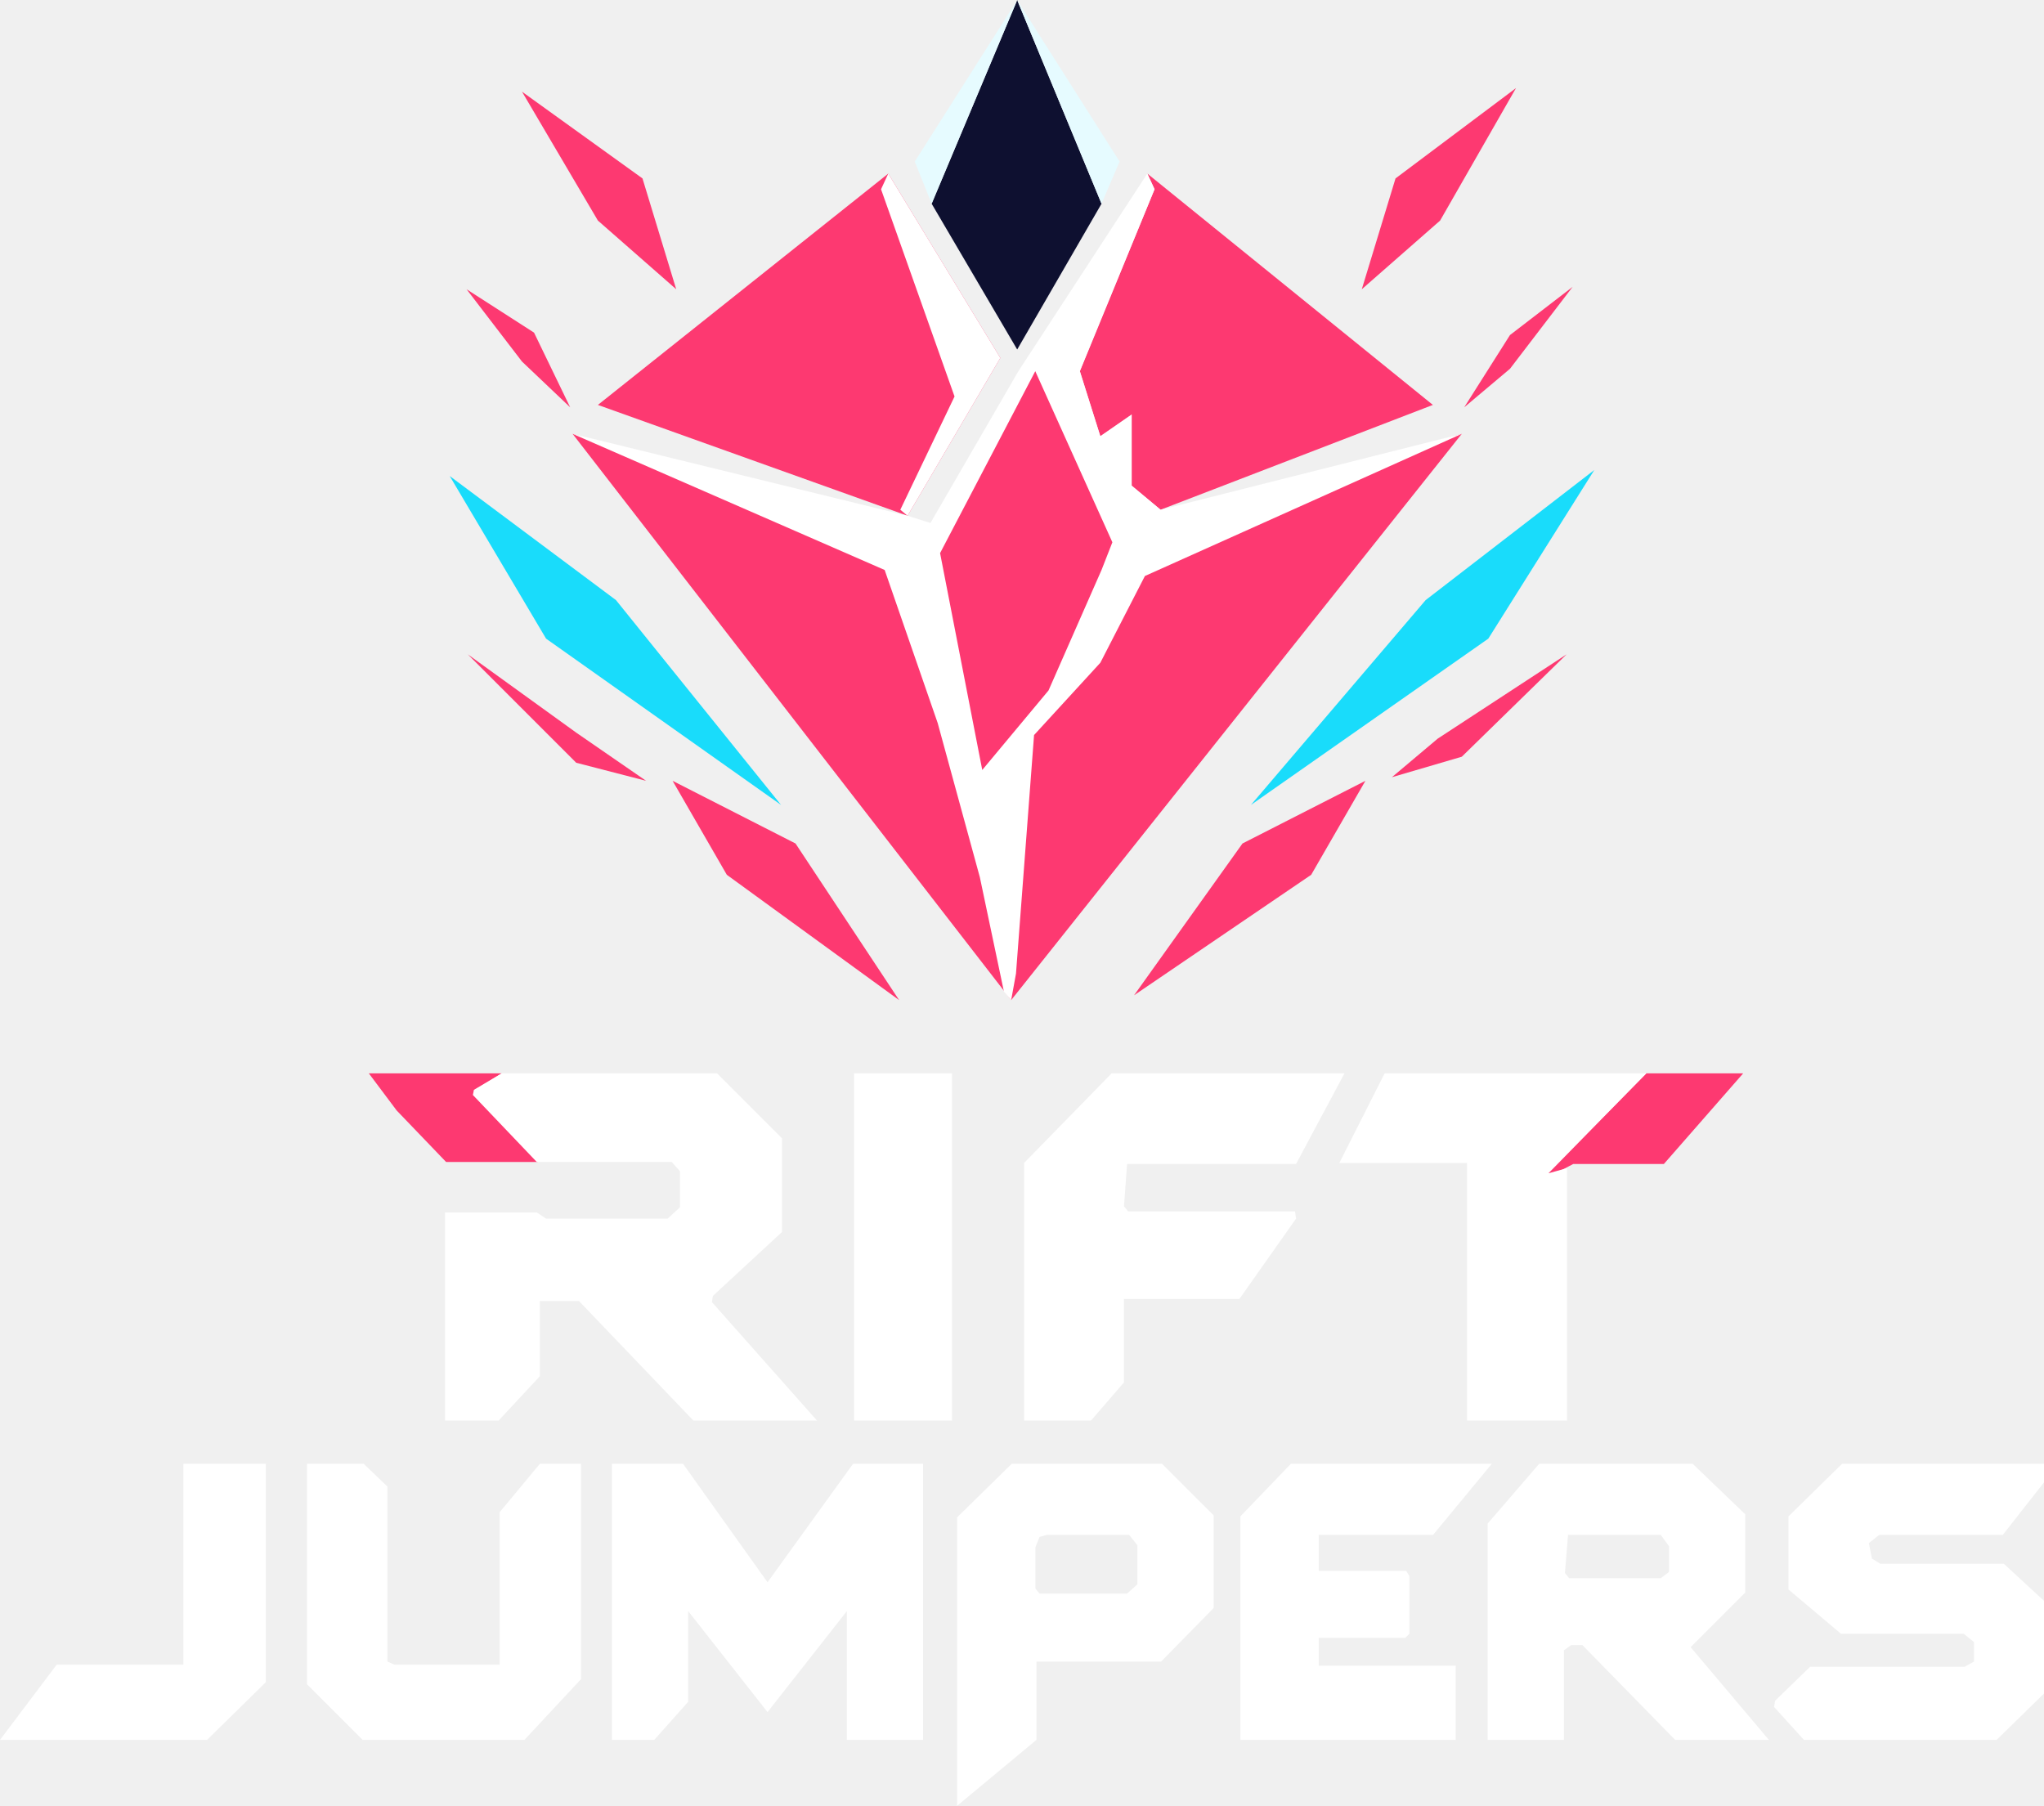
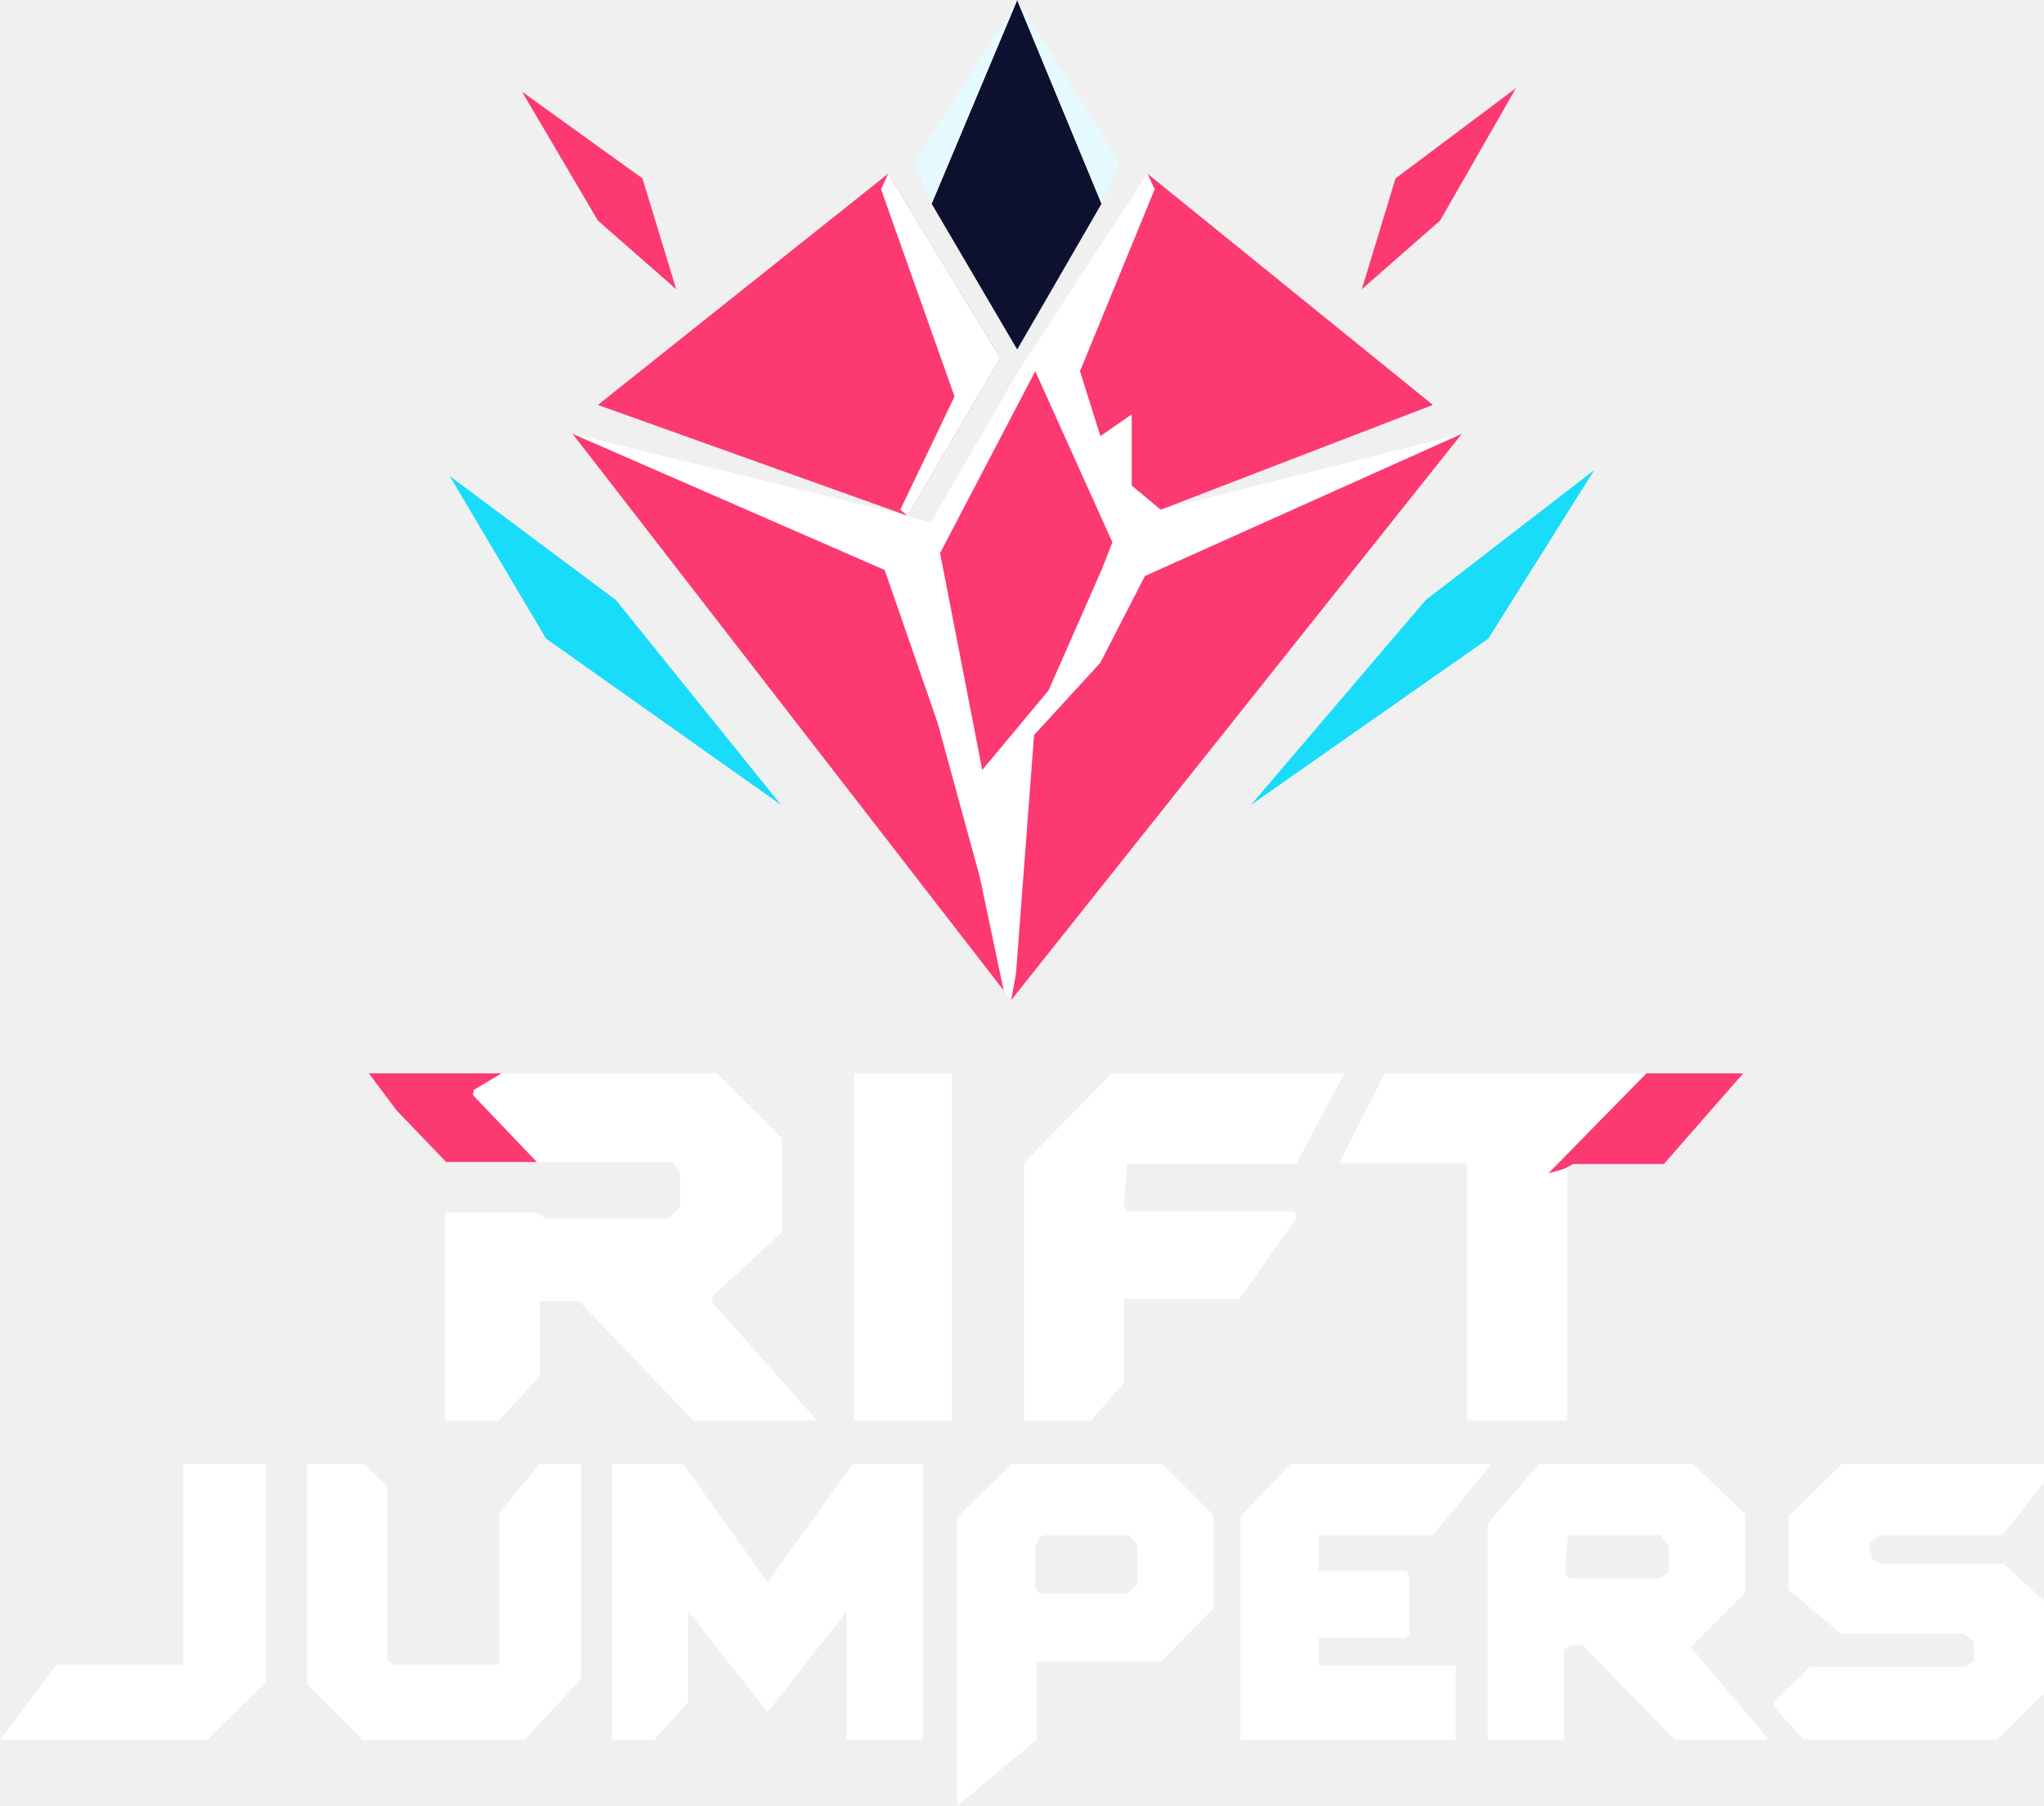
<svg xmlns="http://www.w3.org/2000/svg" viewBox="0 0 1984.0 1752.8" width="1984" height="1753">
  <g transform="translate(436.5 0) scale(1.1695)">
    <path fill="#0E1030" d="M471,0 L400,169 L471,290 L541,169 Z" />
    <path fill="#E6FBFF" d="M471,0 L386,134 L400,169 Z" />
    <path fill="#E6FBFF" d="M471,0 L556,134 L541,169 Z" />
    <path fill="#FD3971" d="M60,76 L160,148 L188,240 L123,183 Z" />
-     <path fill="#FD3971" d="M14,240 L70,276 L100,338 L60,300 Z" />
-     <path fill="#FD3971" d="M15,543 L105,608 L163,648 L105,633 Z" />
-     <path fill="#FD3971" d="M185,648 L287,700 L373,830 L230,726 Z" />
    <path fill="#FD3971" d="M885,73 L785,148 L757,240 L822,183 Z" />
-     <path fill="#FD3971" d="M932,238 L880,278 L842,338 L880,306 Z" />
-     <path fill="#FD3971" d="M927,543 L820,613 L782,645 L840,628 Z" />
-     <path fill="#FD3971" d="M760,648 L658,700 L568,826 L715,726 Z" />
    <path fill="#19DCFB" d="M0,395 L138,498 L275,668 L80,530 Z" />
    <path fill="#19DCFB" d="M950,390 L810,498 L665,668 L862,530 Z" />
    <path fill="#FD3971" d="M364,144 L123,336 L380,428 L457,297 Z" />
    <path fill="#FD3971" d="M579,144 L816,336 L590,423 L566,403 L566,344 L540,362 L523,308 L585,157 Z" />
    <path fill="#FD3971" d="M102,360 L466,468 L840,360 L466,830 Z" />
    <path fill="#FFFFFF" d="M364,144 L457,297 L380,428 L374,423 L419,329 L358,157 Z" />
    <path fill="#FFFFFF" d="M579,144 L585,157 L523,308 L540,362 L566,344 L566,403 L590,423 L840,360 L577,478 L540,550 L485,610 L470,808 L466,830 L460,823 L440,728 L405,600 L361,473 L102,360 L380,428 L399,434 L472,308 Z" />
    <path fill="#FD3971" d="M486,308 L550,450 L541,473 L497,573 L442,639 L407,459 Z" />
  </g>
  <g transform="translate(0 1041.8)">
    <path fill="#FD3971" d="M1598,0 L1692,0 L1615,88 L1527,88 L1506,99 L1502,97 Z M358,0 L487,0 L461,16 L460,21 L522,86 L433,86 L385,36 Z" />
    <path fill="#FFFFFF" fill-rule="evenodd" d="M487,0 L696,0 L759,63 L759,154 L692,216 L691,222 L793,337 L673,337 L562,221 L524,221 L524,294 L484,337 L432,337 L432,135 L521,135 L530,141 L648,141 L660,130 L660,95 L652,86 L521,86 L459,21 L460,16 Z M663,379 L745,494 L828,379 L896,379 L896,647 L822,647 L822,522 L745,620 L668,522 L668,610 L635,647 L594,647 L594,379 Z M1079,0 L1305,0 L1258,88 L1094,88 L1091,129 L1095,134 L1257,134 L1258,141 L1203,219 L1091,219 L1091,300 L1059,337 L994,337 L994,87 Z M1494,379 L1643,379 L1694,428 L1694,504 L1641,557 L1717,647 L1626,647 L1536,555 L1525,555 L1518,560 L1518,647 L1444,647 L1444,437 Z M1522,448 L1519,485 L1523,490 L1612,490 L1620,484 L1620,459 L1612,448 Z M1788,379 L1984,379 L1984,397 L1944,448 L1824,448 L1814,456 L1817,471 L1825,476 L1945,476 L1984,512 L1984,602 L1938,647 L1751,647 L1722,615 L1723,609 L1757,576 L1907,576 L1916,571 L1916,552 L1906,544 L1787,544 L1736,501 L1736,430 Z M982,379 L1128,379 L1178,429 L1178,519 L1127,571 L1006,571 L1006,647 L929,711 L929,431 Z M1016,448 L1009,450 L1005,460 L1005,500 L1009,505 L1094,505 L1104,496 L1104,458 L1096,448 Z M298,379 L353,379 L376,401 L376,571 L383,574 L485,574 L485,426 L524,379 L564,379 L564,588 L509,647 L352,647 L298,593 Z M1344,0 L1598,0 L1503,97 L1521,92 L1521,337 L1424,337 L1424,87 L1300,87 Z M1253,379 L1448,379 L1391,448 L1280,448 L1280,483 L1365,483 L1368,488 L1368,544 L1364,548 L1280,548 L1280,575 L1413,575 L1413,647 L1204,647 L1204,430 Z M829,0 L924,0 L924,337 L829,337 Z M178,379 L258,379 L258,591 L201,647 L0,647 L55,574 L178,574 Z" />
  </g>
</svg>
